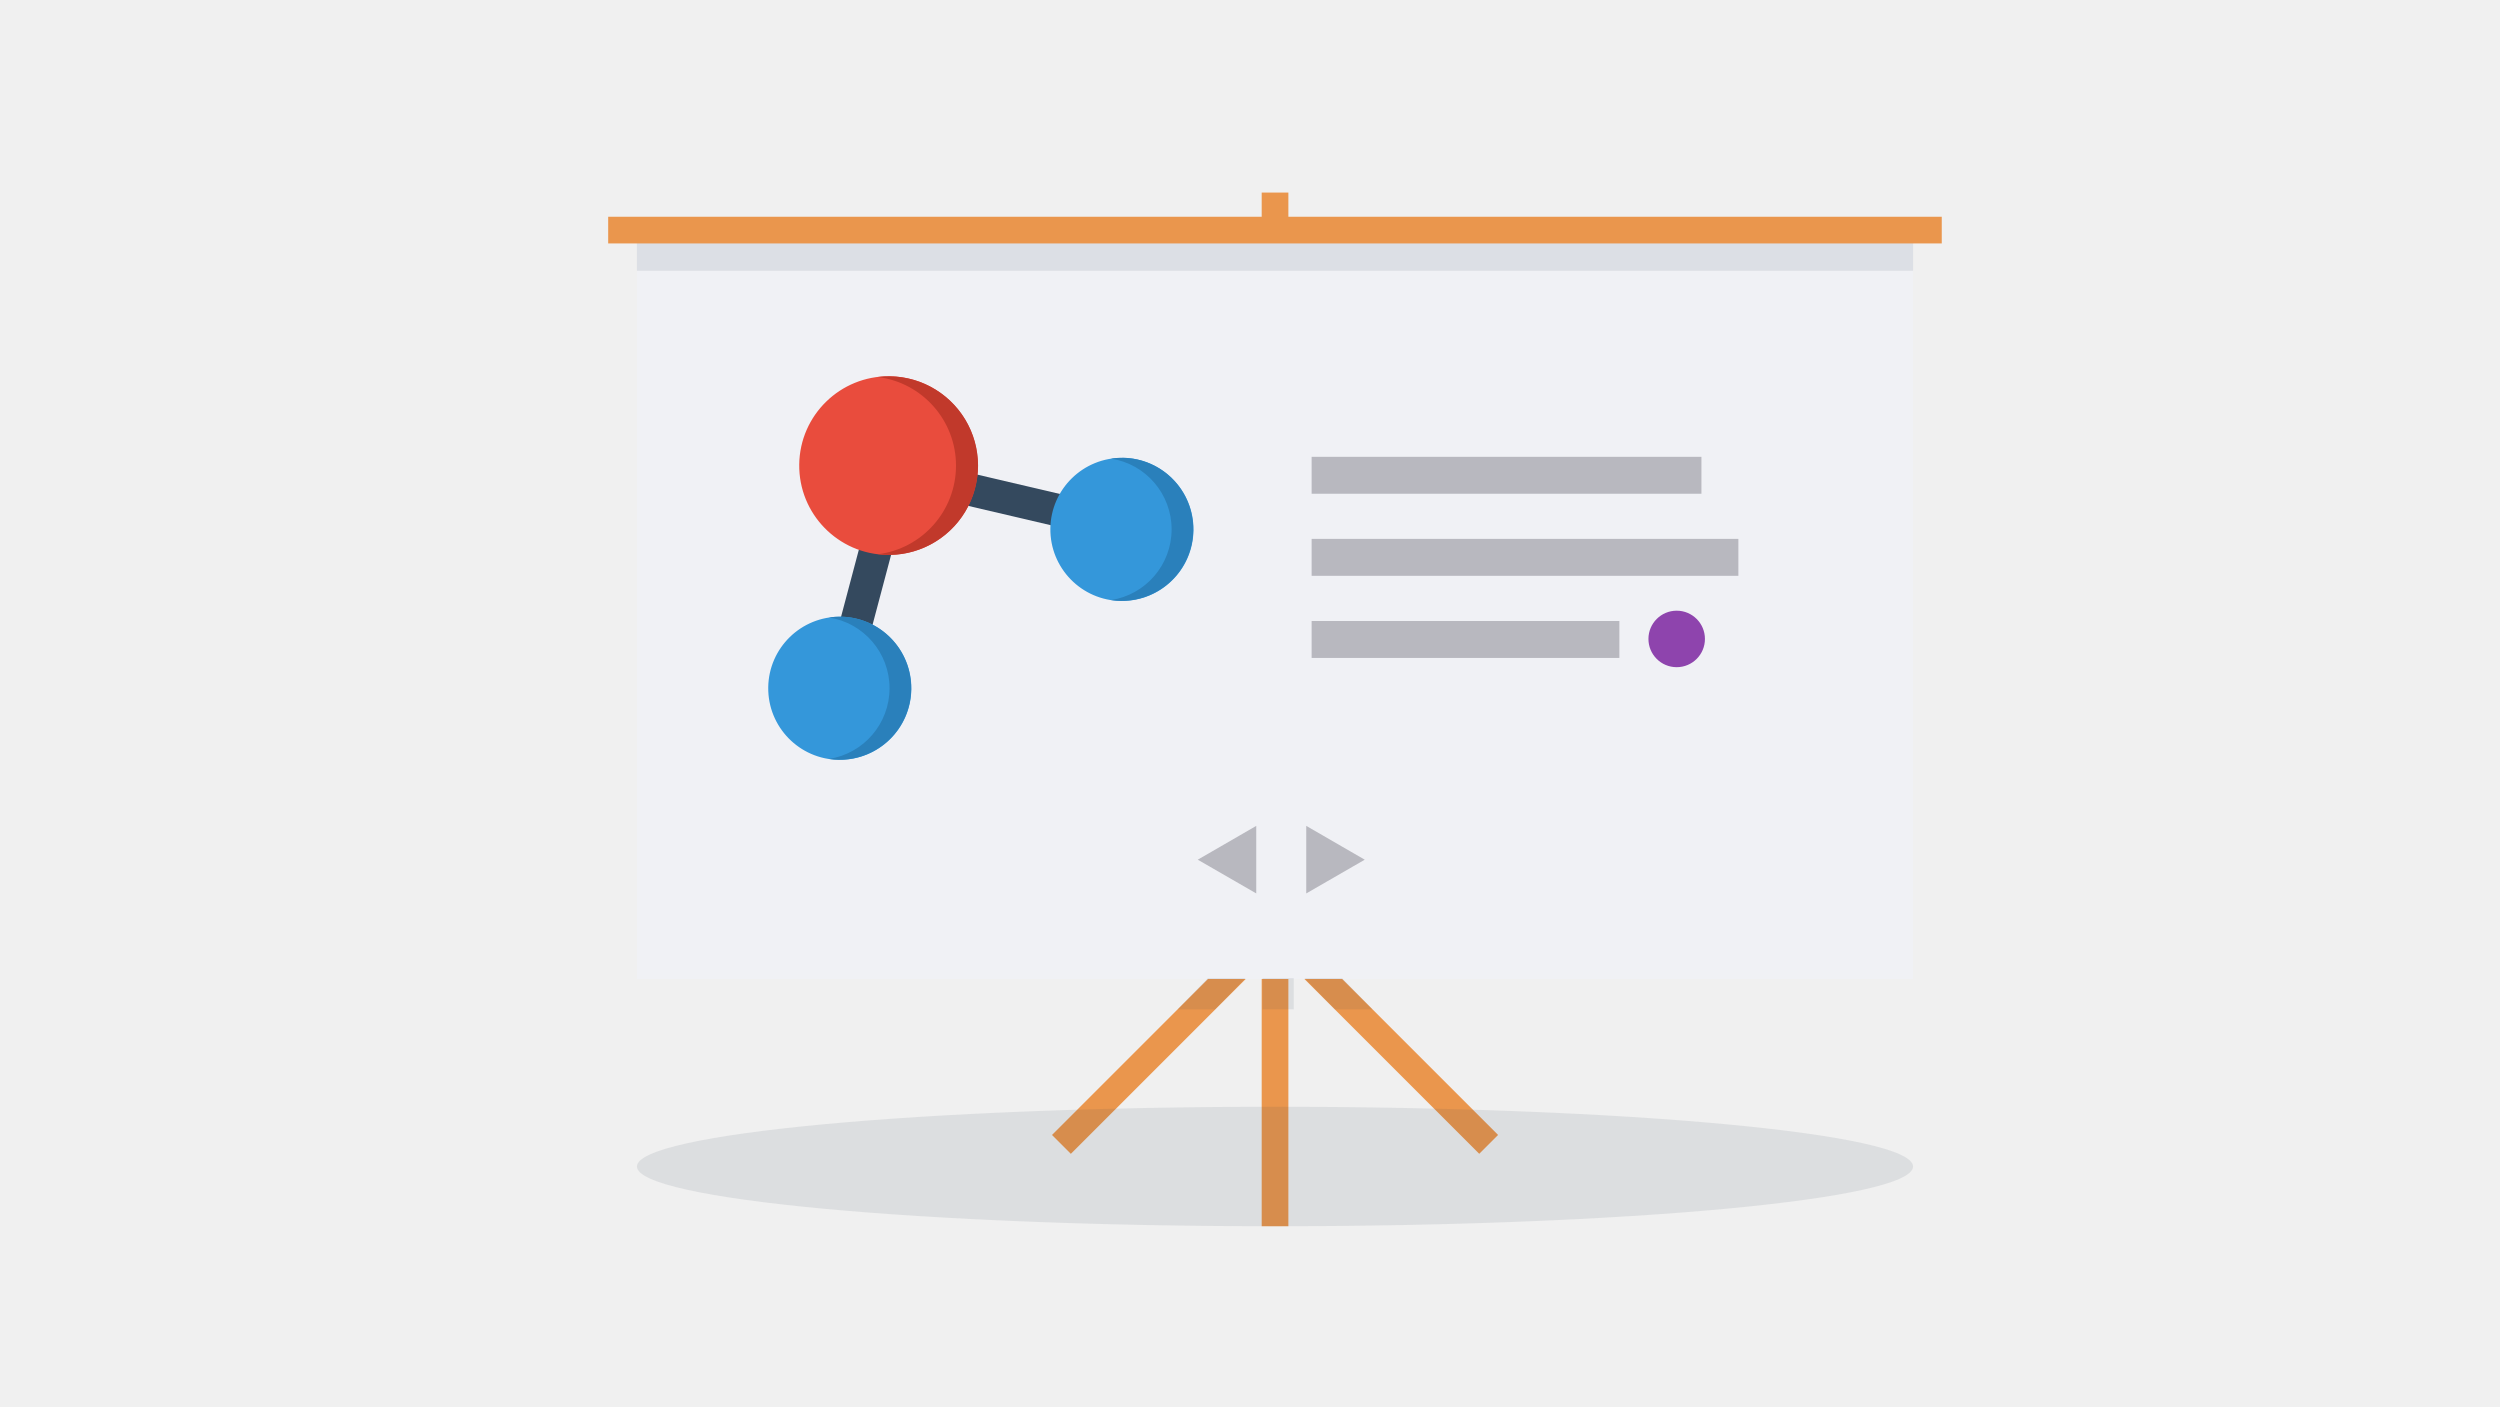
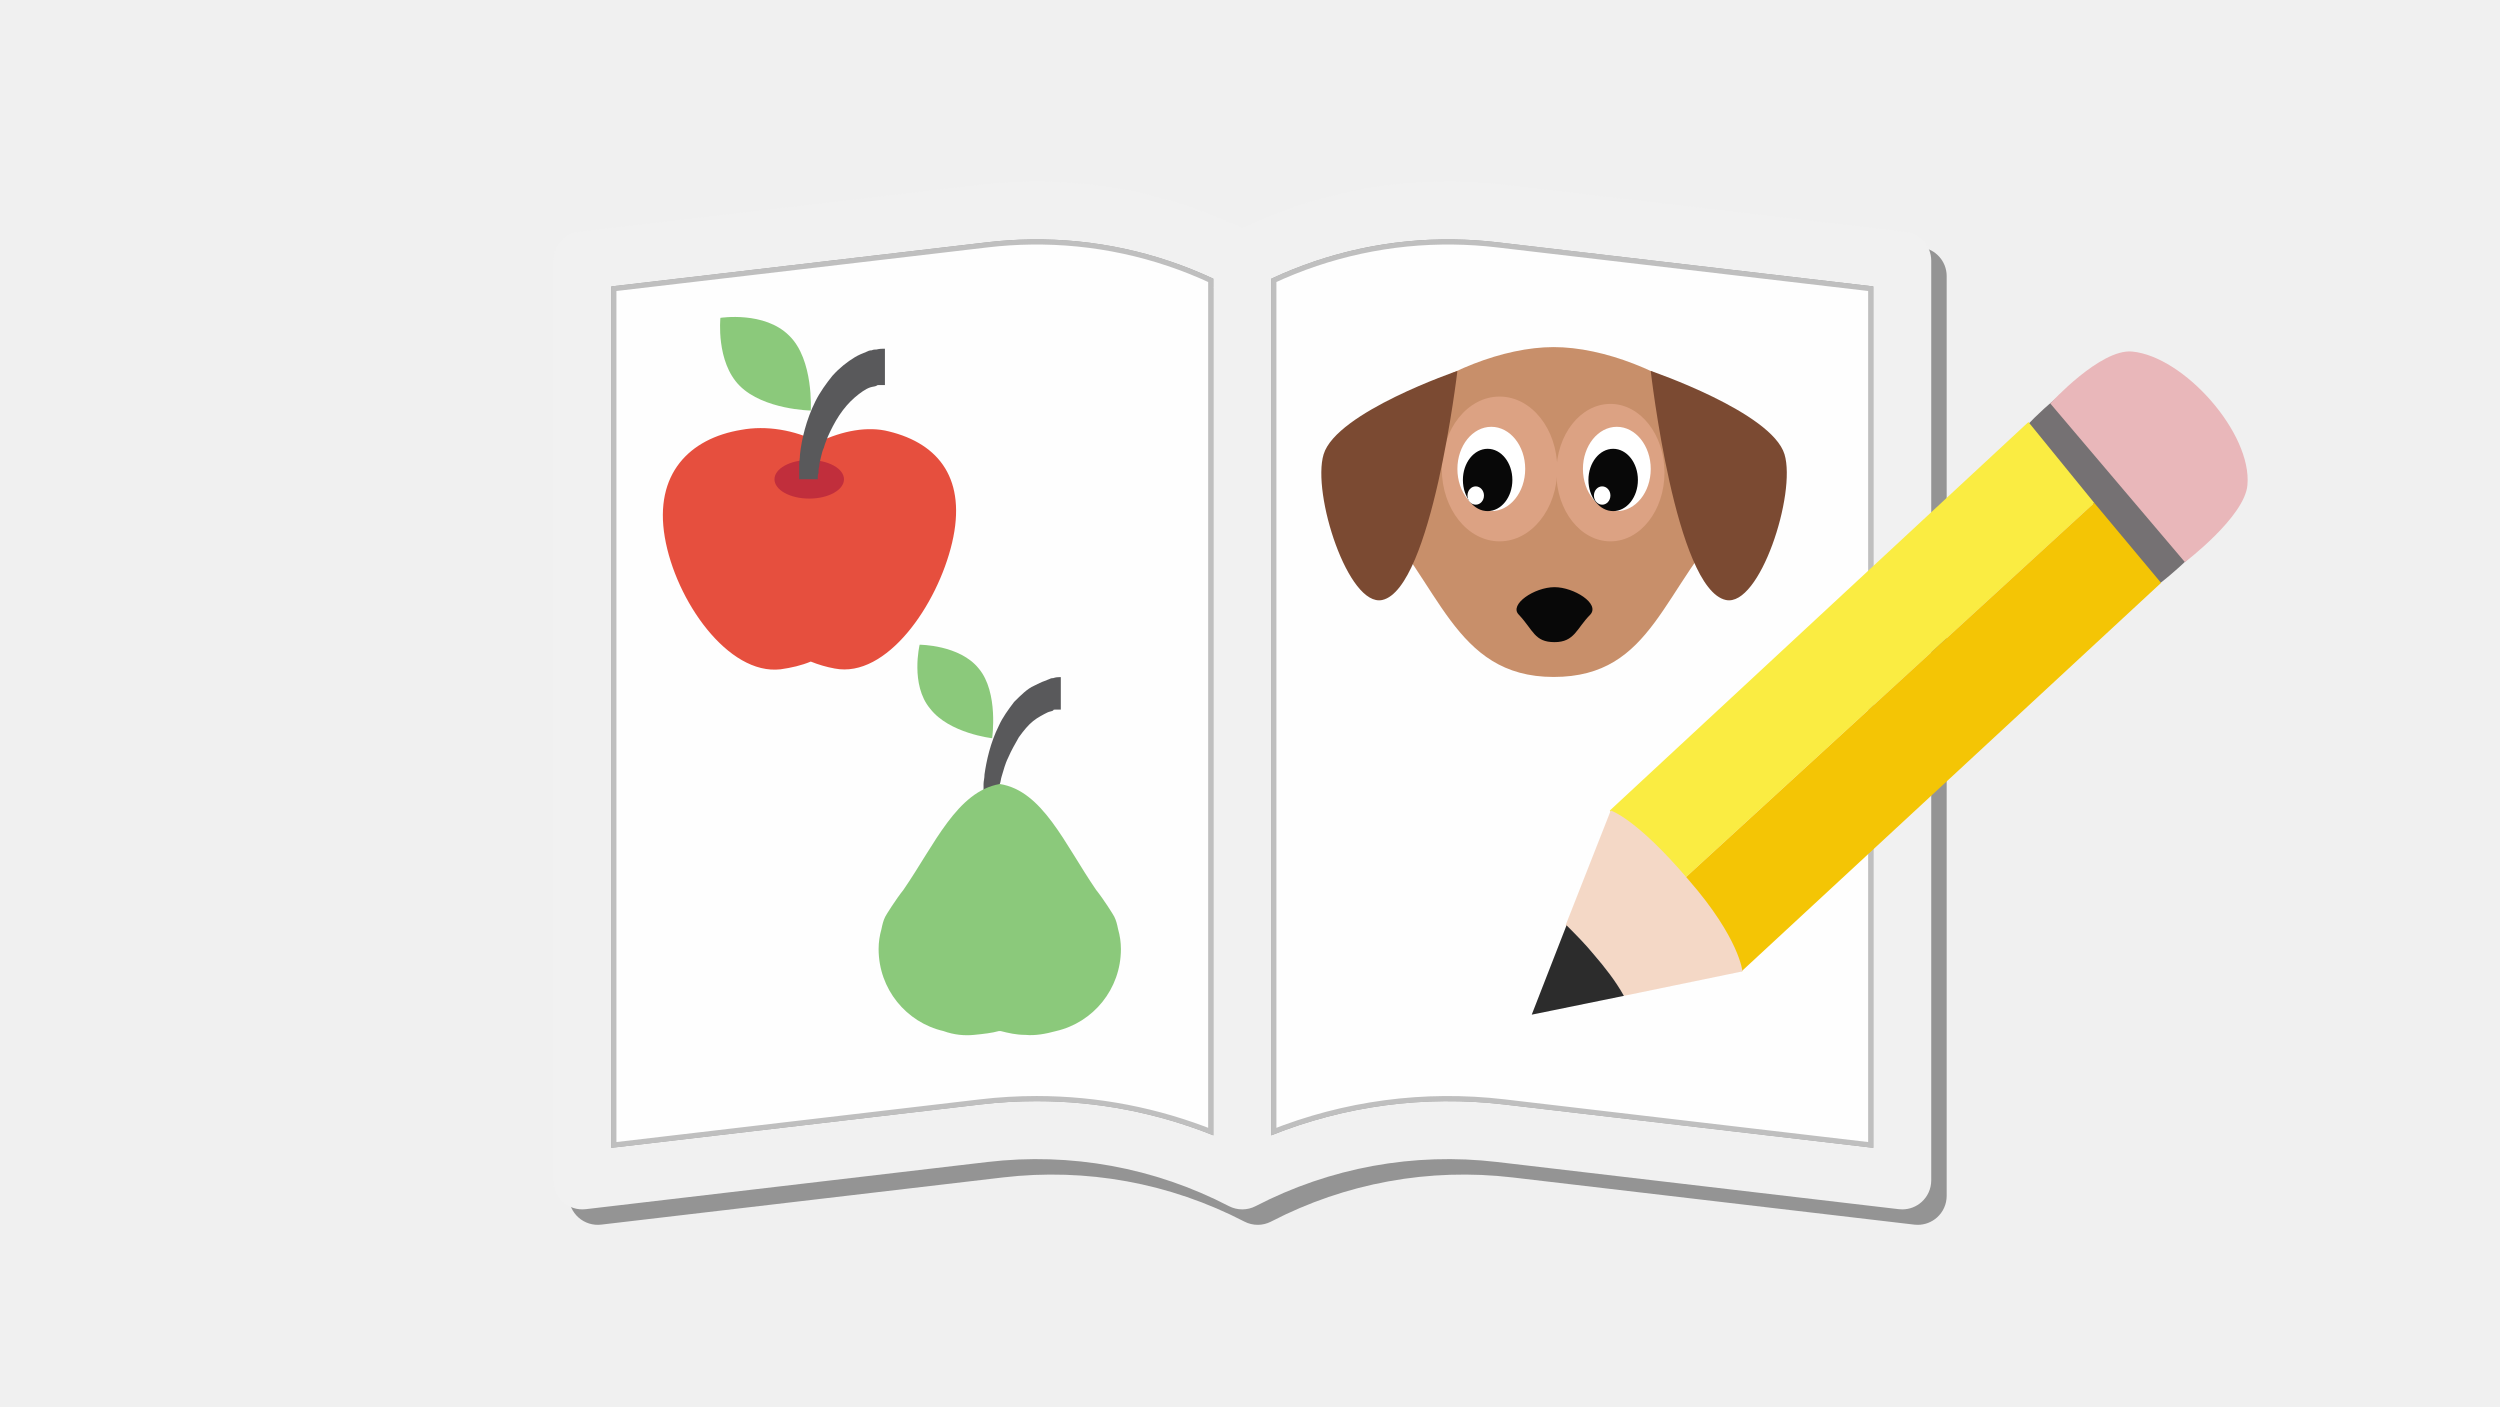
- <svg xmlns="http://www.w3.org/2000/svg" viewBox="0 0 400 225">
-   <defs>
-     <style>
-       .cls-1 {
-         fill: #ea964d;
-       }
- 
-       .cls-2 {
-         fill: #f0f1f5;
-       }
- 
-       .cls-3 {
-         fill: #b8b8bf;
-       }
- 
-       .cls-4 {
-         fill: #34495e;
-       }
- 
-       .cls-5 {
-         fill: #e94c3d;
-       }
- 
-       .cls-6 {
-         fill: #c1392b;
-       }
- 
-       .cls-7 {
-         fill: #3497da;
-       }
- 
-       .cls-8 {
-         fill: #2a80bb;
-       }
- 
-       .cls-9 {
-         fill: #2c3e50;
-         opacity: 0.1;
-       }
- 
-       .cls-10 {
-         fill: #8e44ad;
-       }
- 
-       .cls-11 {
-         fill: none;
-       }
-     </style>
-   </defs>
-   <g id="Layer_2" data-name="Layer 2">
-     <g id="course_presentation" data-name="book maker">
-       <g>
-         <rect class="cls-1" x="201.87" y="30.81" width="4.27" height="165.39" />
-         <rect class="cls-1" x="161.1" y="159.92" width="59.53" height="4.27" transform="translate(-58.68 182.43) rotate(-45)" />
-         <rect class="cls-1" x="215" y="132.29" width="4.27" height="59.53" transform="translate(-50.99 201) rotate(-45)" />
-         <rect class="cls-2" x="101.91" y="38.46" width="204.18" height="118.18" />
-         <rect class="cls-3" x="209.86" y="73.09" width="62.37" height="5.91" />
-         <rect class="cls-3" x="209.86" y="86.22" width="68.28" height="5.91" />
-         <rect class="cls-3" x="209.86" y="99.36" width="49.24" height="5.91" />
-         <g>
-           <polygon class="cls-3" points="201 142.95 191.64 137.55 201 132.14 201 142.95" />
-           <polygon class="cls-3" points="209 132.14 218.36 137.55 209 142.95 209 132.14" />
+ <svg xmlns="http://www.w3.org/2000/svg" version="1.1" id="Layer_1" x="0px" y="0px" viewBox="0 0 400 225" style="enable-background:new 0 0 400 225;" xml:space="preserve">
+   <defs id="defs8141" />
+   <style type="text/css" id="style7960">
+ 	.st0{clip-path:url(#SVGID_2_);fill:#DEDEDE;}
+ 	.st1{opacity:0.2;clip-path:url(#SVGID_2_);}
+ 	.st2{fill:#C1C1BC;}
+ 	.st3{fill:#9B9B9B;}
+ 	.st4{clip-path:url(#SVGID_2_);}
+ 	.st5{fill:#E9EAE0;}
+ 	.st6{fill:#FFFFFF;}
+ 	.st7{fill:#080808;}
+ 	.st8{fill:#C88F6A;}
+ 	.st9{fill:#DCA283;}
+ 	.st10{fill:#7B4A32;}
+ 	.st11{fill:#A0BBE1;}
+ 	.st12{fill:#59595B;}
+ 	.st13{fill:#8BC97B;}
+ 	.st14{opacity:0.2;clip-path:url(#SVGID_2_);enable-background:new    ;}
+ 	.st15{fill:#010101;}
+ 	.st16{clip-path:url(#SVGID_2_);fill:#FFFFFF;}
+ 	.st17{clip-path:url(#SVGID_2_);fill:#A0BBE1;}
+ 	.st18{fill:#E64F3E;}
+ 	.st19{fill:#C12E3C;}
+ </style>
+   <g id="g8747" transform="translate(65.78759,-546.9157)">
+     <g id="g1942-0" transform="matrix(2.435748,0,0,2.435748,-80.61891,344.8408)">
+       <g id="g6924">
+         <g id="g7692" transform="translate(-98.69617,15.77924)">
+           <g id="g1938-9" />
        </g>
-         <g>
-           <rect class="cls-4" x="127.11" y="90.82" width="23.06" height="5.2" transform="translate(12.8 203.48) rotate(-75.14)" />
-           <rect class="cls-4" x="160.18" y="68.58" width="5.2" height="23.06" transform="translate(47.67 220.34) rotate(-76.82)" />
-           <circle class="cls-5" cx="142.18" cy="74.49" r="14.29" transform="translate(65.92 215.74) rotate(-89.29)" />
-           <path class="cls-6" d="M142.36,60.21a14.4,14.4,0,0,0-1.92.11,14.29,14.29,0,0,1,0,28.36,14.29,14.29,0,1,0,1.93-28.47Z" />
-           <circle class="cls-7" cx="134.37" cy="110.12" r="11.45" transform="translate(22.59 243.12) rotate(-89.29)" />
-           <circle class="cls-7" cx="179.51" cy="84.7" r="11.45" transform="translate(92.59 263.15) rotate(-89.29)" />
-           <path class="cls-8" d="M179.65,73.25a11.52,11.52,0,0,0-1.89.13,11.45,11.45,0,0,1,0,22.63,11.45,11.45,0,1,0,1.89-22.77Z" />
-           <path class="cls-8" d="M134.52,98.67a11.52,11.52,0,0,0-1.89.13,11.45,11.45,0,0,1,0,22.63,11.45,11.45,0,1,0,1.89-22.77Z" />
+       </g>
+     </g>
+     <g id="g9088" transform="translate(28.12079)">
+       <g id="g6786-6" transform="matrix(0.6179217,0,0,0.6179217,283.4557,258.6997)" style="fill:#808080;fill-opacity:0.816">
+         <path id="path6315-0-8-6-4" style="fill:#808080;fill-opacity:0.816;stroke-width:2.676" d="m -339.746,532.414 c -3.76,0.05 -7.532,0.295 -11.303,0.738 l -97.375,11.436 v 223.055 l 95.625,-11.229 c 4.843,-0.568 9.689,-0.852 14.512,-0.852 15.69,0 31.174,3 45.758,8.848 V 542.59 c -14.844,-6.935 -30.922,-10.391 -47.217,-10.176 z m 109.432,0 c -16.295,-0.215 -32.372,3.241 -47.217,10.176 V 764.408 c 19.067,-7.646 39.677,-10.413 60.27,-7.994 l 95.625,11.23 V 544.588 l -97.375,-11.436 c -3.771,-0.443 -7.542,-0.689 -11.303,-0.738 z" />
+         <path id="path1689-8-3-2" d="m -339.691,517.41 c -4.36,0.05 -8.734,0.33 -13.107,0.844 l -104,12.213 c -3.777,0.444 -6.625,3.645 -6.625,7.449 v 16.984 h -0.002 v 15 h 0.002 v 206.176 c 0,2.142 0.915,4.181 2.516,5.604 1.6,1.423 3.733,2.096 5.859,1.846 l 104,-12.215 c 21.608,-2.539 43.247,1.414 62.566,11.426 2.164,1.122 4.738,1.122 6.902,0 19.318,-10.012 40.951,-13.965 62.568,-11.426 l 103.998,12.215 c 0.292,0.034 0.584,0.051 0.875,0.051 1.827,0 3.604,-0.668 4.984,-1.897 1.592,-1.415 2.503,-3.438 2.514,-5.566 v -238.279 c -0.041,-3.768 -2.872,-6.926 -6.621,-7.367 l -104,-12.213 c -23.323,-2.74 -46.67,1.159 -67.77,11.281 -17.145,-8.224 -35.767,-12.34 -54.66,-12.125 z m -0.055,15.004 c 16.295,-0.215 32.372,3.241 47.217,10.176 v 221.82 c -14.584,-5.848 -30.068,-8.848 -45.758,-8.848 -4.823,0 -9.669,0.284 -14.512,0.852 l -95.625,11.229 v -223.055 l 97.375,-11.435 c 3.771,-0.443 7.542,-0.689 11.303,-0.738 z m 109.432,0 c 3.76,0.05 7.532,0.295 11.303,0.738 l 97.375,11.435 v 223.057 l -95.625,-11.23 c -20.593,-2.419 -41.203,0.348 -60.27,7.994 v -221.818 c 14.845,-6.935 30.922,-10.391 47.217,-10.176 z" style="font-variation-settings:normal;opacity:1;vector-effect:none;fill:#808080;fill-opacity:0.816;stroke-width:2.676;stroke-linecap:butt;stroke-linejoin:miter;stroke-miterlimit:4;stroke-dasharray:none;stroke-dashoffset:0;stroke-opacity:1;stop-color:#000000;stop-opacity:1" />
+       </g>
+       <g id="g6786" transform="matrix(0.6179217,0,0,0.6179217,280.984,256.2278)">
+         <path id="path6315-0-8-6" style="fill:#fefefe;fill-opacity:1;stroke:#000000;stroke-width:2.676;stroke-opacity:0.247" d="m -339.746,532.414 c -3.76,0.05 -7.532,0.295 -11.303,0.738 l -97.375,11.436 v 223.055 l 95.625,-11.229 c 4.843,-0.568 9.689,-0.852 14.512,-0.852 15.69,0 31.174,3 45.758,8.848 V 542.59 c -14.844,-6.935 -30.922,-10.391 -47.217,-10.176 z m 109.432,0 c -16.295,-0.215 -32.372,3.241 -47.217,10.176 V 764.408 c 19.067,-7.646 39.677,-10.413 60.27,-7.994 l 95.625,11.23 V 544.588 l -97.375,-11.436 c -3.771,-0.443 -7.542,-0.689 -11.303,-0.738 z" />
+         <path id="path1689-8-3" d="m -339.691,517.41 c -4.36,0.05 -8.734,0.33 -13.107,0.844 l -104,12.213 c -3.777,0.444 -6.625,3.645 -6.625,7.449 v 16.984 h -0.002 v 15 h 0.002 v 206.176 c 0,2.142 0.915,4.181 2.516,5.604 1.6,1.423 3.733,2.096 5.859,1.846 l 104,-12.215 c 21.608,-2.539 43.247,1.414 62.566,11.426 2.164,1.122 4.738,1.122 6.902,0 19.318,-10.012 40.951,-13.965 62.568,-11.426 l 103.998,12.215 c 0.292,0.034 0.584,0.051 0.875,0.051 1.827,0 3.604,-0.668 4.984,-1.897 1.592,-1.415 2.503,-3.438 2.514,-5.566 v -238.279 c -0.041,-3.768 -2.872,-6.926 -6.621,-7.367 l -104,-12.213 c -23.323,-2.74 -46.67,1.159 -67.77,11.281 -17.145,-8.224 -35.767,-12.34 -54.66,-12.125 z m -0.055,15.004 c 16.295,-0.215 32.372,3.241 47.217,10.176 v 221.82 c -14.584,-5.848 -30.068,-8.848 -45.758,-8.848 -4.823,0 -9.669,0.284 -14.512,0.852 l -95.625,11.229 v -223.055 l 97.375,-11.435 c 3.771,-0.443 7.542,-0.689 11.303,-0.738 z m 109.432,0 c 3.76,0.05 7.532,0.295 11.303,0.738 l 97.375,11.435 v 223.057 l -95.625,-11.23 c -20.593,-2.419 -41.203,0.348 -60.27,7.994 v -221.818 c 14.845,-6.935 30.922,-10.391 47.217,-10.176 z" style="font-variation-settings:normal;opacity:1;vector-effect:none;fill:#f1f1f1;fill-opacity:1;stroke-width:2.676;stroke-linecap:butt;stroke-linejoin:miter;stroke-miterlimit:4;stroke-dasharray:none;stroke-dashoffset:0;stroke-opacity:1;stop-color:#000000;stop-opacity:1" />
+       </g>
+       <g id="g5144" transform="matrix(1.526289,0,0,1.526289,-311.3974,443.5652)">
+         <path class="st12" d="m 245.6,151.4 c 0,0 0,-0.1 0,-0.2 0,-0.1 0,-0.2 0,-0.5 0,-0.2 0,-0.5 0,-0.8 0,-0.3 0.1,-0.6 0.1,-1 0.2,-1.4 0.6,-3.3 1.5,-5.1 0.4,-0.9 1,-1.7 1.6,-2.5 0.7,-0.7 1.4,-1.4 2.1,-1.7 0.4,-0.2 0.8,-0.4 1.1,-0.5 0.2,-0.1 0.3,-0.1 0.5,-0.2 0.2,-0.1 0.3,-0.1 0.4,-0.1 0.3,-0.1 0.5,-0.1 0.6,-0.1 0.2,0 0.2,0 0.2,0 v 3.4 h -0.1 c -0.1,0 -0.2,0 -0.3,0 -0.1,0 -0.1,0 -0.2,0 -0.1,0 -0.2,0 -0.2,0.1 -0.2,0.1 -0.4,0.1 -0.6,0.2 -0.4,0.2 -1,0.5 -1.5,0.9 -0.5,0.4 -1,1 -1.5,1.7 -0.4,0.7 -0.8,1.4 -1.1,2.1 -0.2,0.4 -0.3,0.7 -0.4,1 -0.1,0.3 -0.2,0.7 -0.3,1 -0.1,0.3 -0.1,0.6 -0.2,0.8 -0.1,0.3 -0.1,0.4 -0.1,0.7 0,0.2 -0.1,0.3 -0.1,0.4 0,0.1 0,0.2 0,0.2 z" id="path3578-6" />
+         <path class="st13" d="m 245.1,137.8 c 2.1,2.5 1.4,7.3 1.4,7.3 0,0 -4.5,-0.5 -6.5,-3.1 -2.1,-2.5 -1.1,-6.7 -1.1,-6.7 0,0 4.2,0 6.2,2.5 z" id="path3582-5" />
+         <path class="st13" d="m 259.7,165.1 c -0.1,-0.5 -0.2,-0.9 -0.4,-1.3 -0.1,-0.2 -1.1,-1.8 -1.9,-2.8 -3.3,-4.8 -5.6,-10.4 -10.1,-11.1 -4.5,0.8 -6.8,6.3 -10.1,11.1 -0.8,1 -1.8,2.6 -1.9,2.8 -0.2,0.4 -0.3,0.8 -0.4,1.3 -0.2,0.7 -0.3,1.4 -0.3,2.1 0,4.2 2.9,7.7 6.8,8.6 1.1,0.4 2.2,0.5 3.2,0.4 1,-0.1 1.9,-0.2 2.6,-0.4 h 0.1 0.1 c 0.8,0.2 1.6,0.4 2.6,0.4 1,0.1 2.1,-0.1 3.2,-0.4 3.9,-0.9 6.8,-4.4 6.8,-8.6 0,-0.7 -0.1,-1.4 -0.3,-2.1 z" id="path3586-1" />
+       </g>
+       <g id="g5164" transform="matrix(1.235844,0,0,1.235844,-209.1282,489.8832)">
+         <path class="st18" d="m 208.3,102 c -2.7,-0.7 -6,-0.1 -9.1,1.4 -3.1,-1.6 -6.8,-2.2 -10,-1.6 -6.7,1.1 -11.3,5.7 -9.9,13.9 1.4,8.2 8.2,17.9 15,17.1 1.4,-0.2 2.7,-0.5 3.9,-1 1,0.4 2,0.7 3.1,0.9 6.7,1.3 13.3,-8.2 15.2,-16.3 1.9,-8.1 -1.6,-12.8 -8.2,-14.4 z" id="path3600-1" />
+         <ellipse class="st19" cx="198" cy="108.2" rx="4.5" ry="2.5" id="ellipse3604-4" />
+         <path class="st12" d="m 196.7,108.2 c 0,0 0,-0.1 0,-0.2 0,-0.2 0,-0.3 0,-0.7 0,-0.3 0,-0.7 0,-1 0,-0.4 0.1,-0.8 0.1,-1.3 0.2,-1.9 0.8,-4.5 2,-6.9 0.6,-1.2 1.4,-2.3 2.2,-3.3 0.9,-1 1.9,-1.8 2.9,-2.4 0.5,-0.3 1,-0.5 1.5,-0.7 0.2,-0.1 0.4,-0.2 0.7,-0.2 0.2,-0.1 0.4,-0.1 0.6,-0.1 0.4,-0.1 0.7,-0.1 0.8,-0.1 0.2,0 0.3,0 0.3,0 V 96 h -0.1 c -0.1,0 -0.2,0 -0.4,0 -0.1,0 -0.2,0 -0.3,0 -0.1,0 -0.2,0 -0.3,0.1 -0.2,0.1 -0.5,0.1 -0.8,0.2 -0.6,0.2 -1.3,0.7 -2,1.3 -0.7,0.6 -1.4,1.4 -2,2.3 -0.6,0.9 -1.1,1.9 -1.5,2.8 -0.2,0.5 -0.4,1 -0.5,1.4 -0.2,0.4 -0.3,0.9 -0.4,1.3 -0.1,0.4 -0.2,0.8 -0.2,1.1 -0.1,0.3 -0.1,0.6 -0.1,0.9 -0.1,0.2 -0.1,0.4 -0.1,0.6 0,0.2 0,0.2 0,0.2 z" id="path3608-8" />
+         <path class="st13" d="m 195.4,89.6 c 3.2,3.1 2.8,9.7 2.8,9.7 0,0 -6.1,-0.1 -9.2,-3.2 -3.1,-3.1 -2.5,-8.8 -2.5,-8.8 0,0 5.7,-0.9 8.9,2.3 z" id="path3612-3" />
+       </g>
+       <g id="g7669" transform="matrix(1.62928,0,0,1.62928,-801.3804,-180.3427)">
+         <g id="g7683" transform="matrix(0.8998327,0,0,0.8998327,4.591709,-11.70017)">
+           <path class="st8" d="m 666.91,564.939 c -8.1,8.1 -8.9,18 -19.9,18 -11,0 -12.4,-10.5 -19.9,-18 -7,-7 8.9,-18 19.9,-18 11,0 26.9,10.9 19.9,18 z" id="path3518-6" style="fill:#c88f6a" />
+           <ellipse class="st9" cx="641.11" cy="560.239" rx="6.3" ry="7.9" id="ellipse3522-8" style="fill:#dca283" />
+           <ellipse class="st9" cx="653.21" cy="560.639" rx="5.9" ry="7.5" id="ellipse3526-0" style="fill:#dca283" />
+           <path class="st7" d="m 651.01,576.139 c -1.5,1.5 -1.7,3 -3.9,3 -2.2,0 -2.3,-1.3 -3.9,-3 -1.1,-1.1 1.7,-3 3.9,-3 2.1,0 5,1.8 3.9,3 z" id="path3530-1" style="fill:#080808" />
+           <ellipse class="st6" cx="640.21" cy="560.239" rx="3.7" ry="4.6" id="ellipse3534-0" style="fill:#ffffff" />
+           <ellipse class="st7" cx="639.81" cy="561.439" rx="2.7" ry="3.4" id="ellipse3538-0" style="opacity:1;fill:#080808" />
+           <ellipse class="st6" cx="638.51" cy="563.139" rx="0.9" ry="1" id="ellipse3542-4" style="fill:#ffffff" />
+           <ellipse class="st6" cx="653.91" cy="560.239" rx="3.7" ry="4.6" id="ellipse3546-4" style="fill:#ffffff" />
+           <ellipse class="st7" cx="653.51" cy="561.439" rx="2.7" ry="3.4" id="ellipse3550-4" style="opacity:1;fill:#080808" />
+           <ellipse class="st6" cx="652.31" cy="563.139" rx="0.9" ry="1" id="ellipse3554-9" style="fill:#ffffff" />
+           <path class="st10" d="m 665.81,574.539 c 3.7,0.8 7.7,-11.6 6.4,-15.9 -1.4,-4.6 -14.6,-9.1 -14.6,-9.1 0,0 2.7,23.8 8.2,25 z" id="path3558-4" style="fill:#7b4a32" />
+           <path class="st10" d="m 628.31,574.539 c -3.7,0.8 -7.7,-11.6 -6.4,-15.9 1.4,-4.6 14.6,-9.1 14.6,-9.1 0,0 -2.8,23.8 -8.2,25 z" id="path3562-8" style="fill:#7b4a32" />
        </g>
-         <g>
-           <polygon class="cls-9" points="194.43 161.5 199.3 156.5 193.27 156.5 188.4 161.5 194.43 161.5" />
-           <polygon class="cls-9" points="214.73 156.5 208.7 156.5 213.57 161.5 219.6 161.5 214.73 156.5" />
-           <rect class="cls-9" x="202" y="156.5" width="5" height="5" />
-         </g>
-         <circle class="cls-10" cx="268.27" cy="102.23" r="4.52" />
-         <ellipse class="cls-9" cx="204" cy="186.64" rx="102.09" ry="9.56" />
-         <rect class="cls-9" x="101.91" y="38.46" width="204.18" height="4.87" />
-         <rect class="cls-1" x="97.31" y="34.68" width="213.37" height="4.27" />
      </g>
-       <rect class="cls-11" width="400" height="225" />
+     </g>
+     <g id="g8965" transform="translate(14.13382,6.823406)">
+       <path class="st9" d="m 275.616,621.198 c 0.763,-8.24 -10.071,-20.447 -18.311,-21.21 -5.035,-0.458 -12.97,8.24 -12.97,8.24 l 21.362,25.177 c 0,0 9.46,-7.172 9.918,-12.207 z" id="path1940-3-0" style="fill:#757173;fill-opacity:1;stroke-width:1.526" />
+       <polygon class="st5" points="288.4,107.8 281.4,99.2 236.9,140.5 242.9,149.5 " id="polygon1930-2" style="fill:#faec42;fill-opacity:1" transform="matrix(1.505101,0,0,1.505101,-178.9101,458.3105)" />
+       <polygon class="st6" points="295.5,116.3 288.4,107.8 242.9,149.5 250.9,157.6 " id="polygon1932-2" style="fill:#f4c505;fill-opacity:1" transform="matrix(1.505101,0,0,1.505101,-178.9101,458.3105)" />
+       <path class="st7" d="m 175.09,692.805 c 1.806,2.107 3.462,4.365 4.816,6.622 l 18.964,-3.913 c 0,0 -0.452,-5.268 -8.579,-14.599 -8.429,-9.934 -12.492,-11.138 -12.492,-11.138 l -7.224,18.362 c 1.656,1.505 3.161,3.01 4.515,4.666 z" id="path1934-7" style="fill:#f4d8c6;fill-opacity:1;stroke-width:1.505" />
+       <path class="st8" d="m 179.906,699.428 c -1.355,-2.408 -3.01,-4.515 -4.816,-6.622 -1.355,-1.656 -2.86,-3.161 -4.365,-4.666 l -5.569,14.298 z" id="path1936-4" style="fill:#2c2c2c;fill-opacity:1;stroke-width:1.505" />
+       <path class="st9" d="m 279.666,617.725 c 0.769,-8.309 -10.155,-20.618 -18.463,-21.387 -5.077,-0.462 -13.078,8.309 -13.078,8.309 l 21.541,25.387 c 0,0 9.539,-7.232 10.001,-12.309 z" id="path1940-3" style="fill:#e9b7ba;fill-opacity:1;stroke-width:1.539" />
    </g>
  </g>
</svg>
